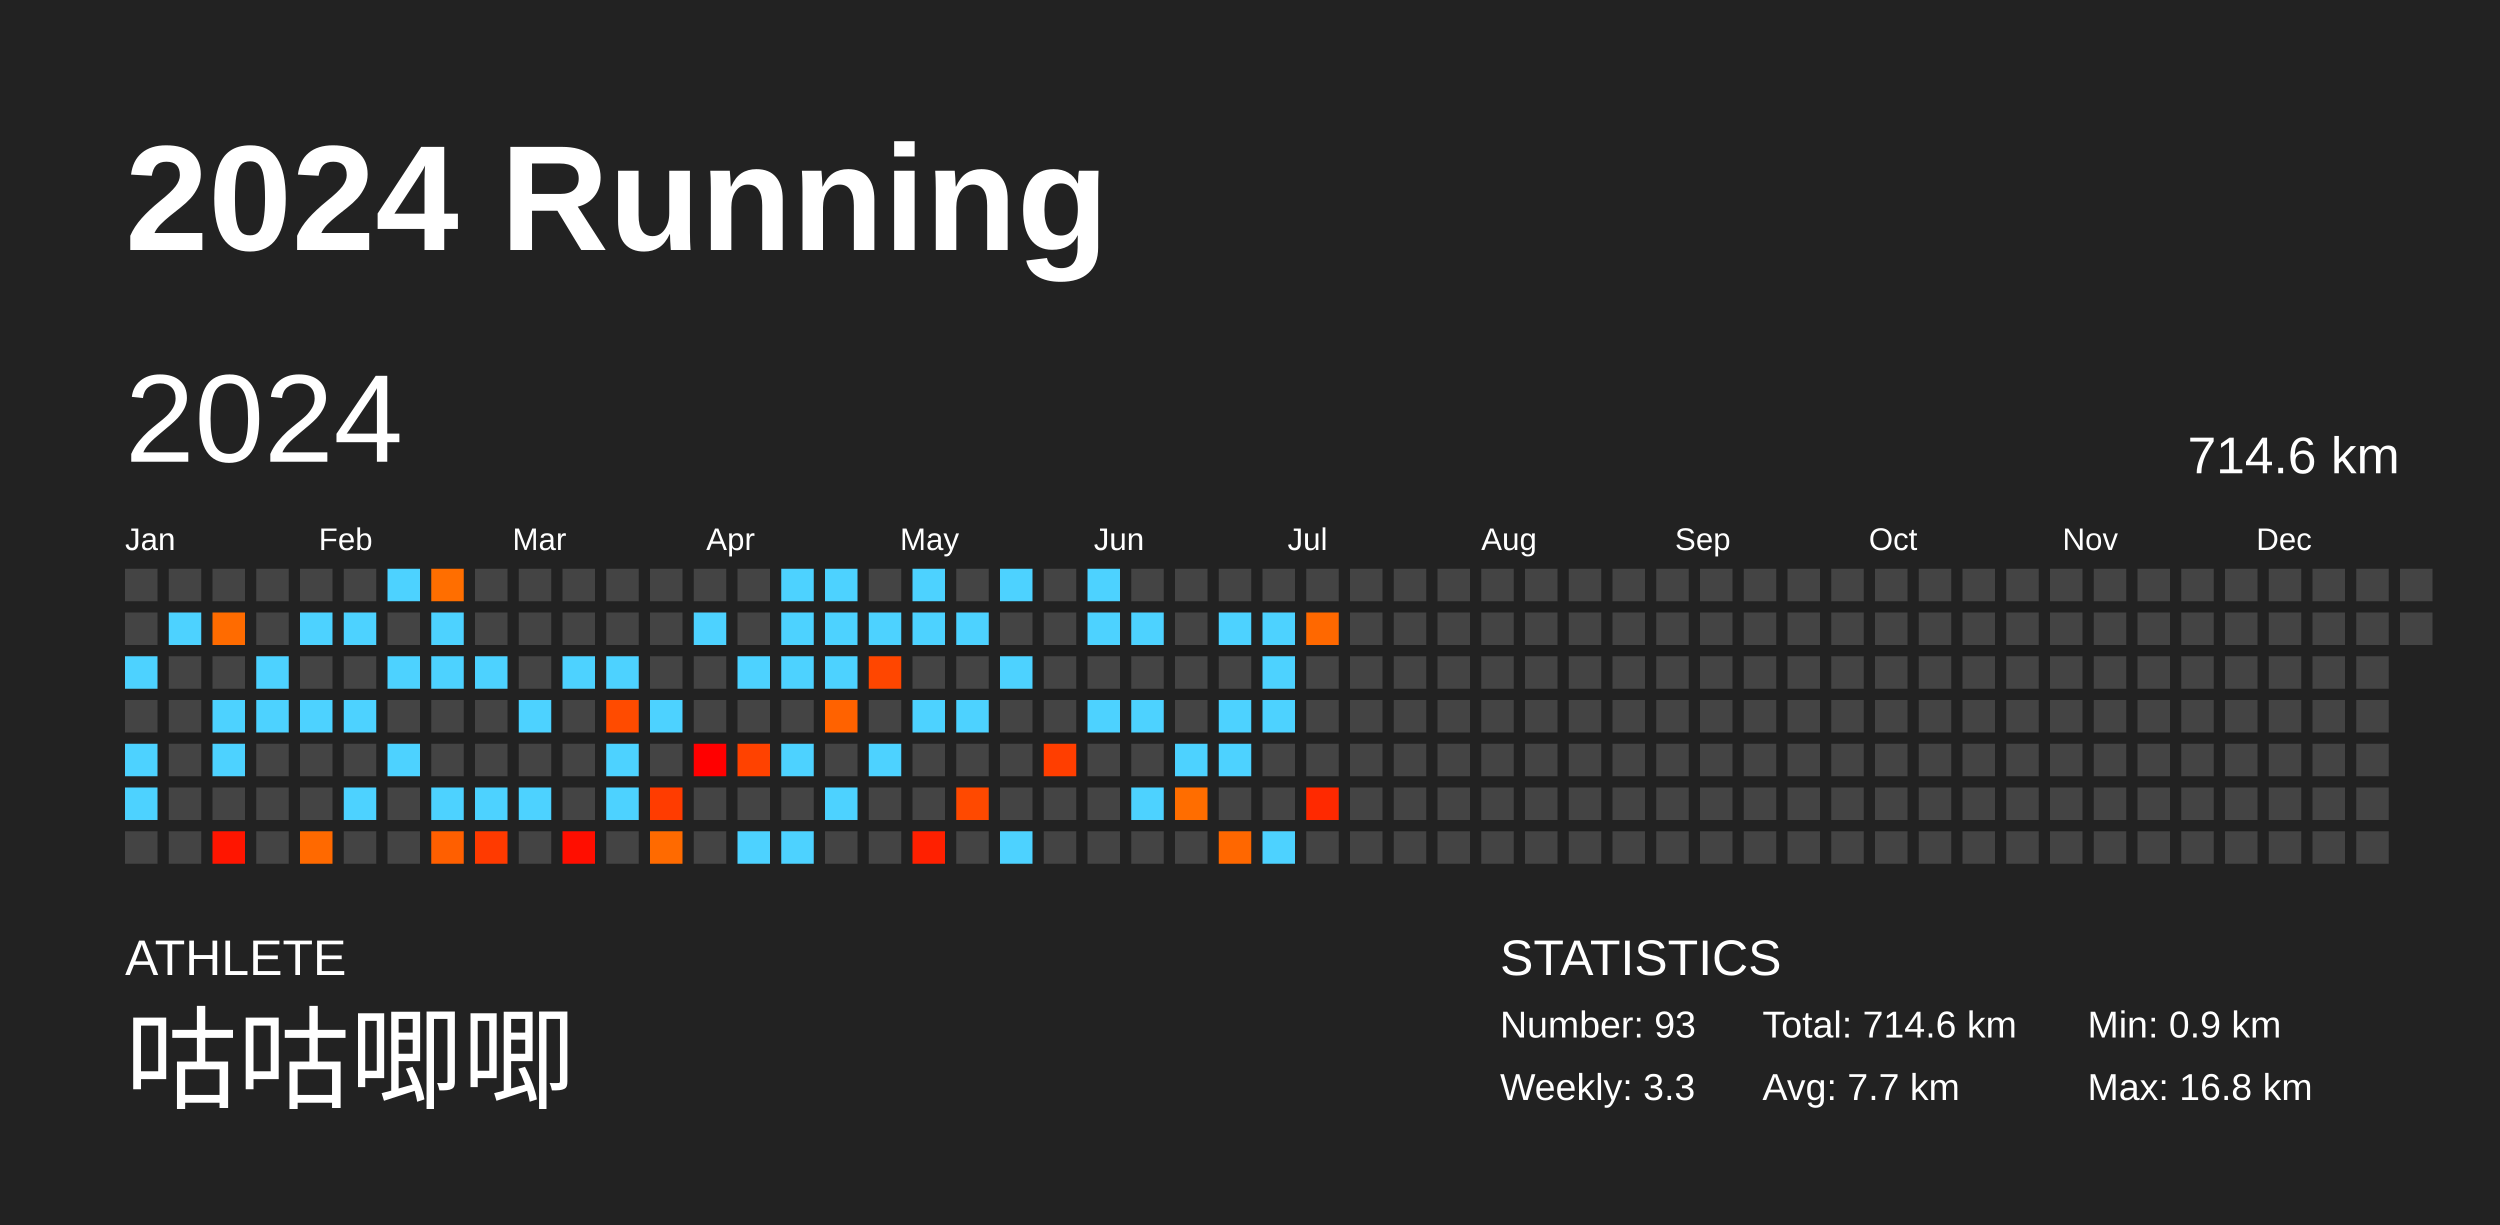
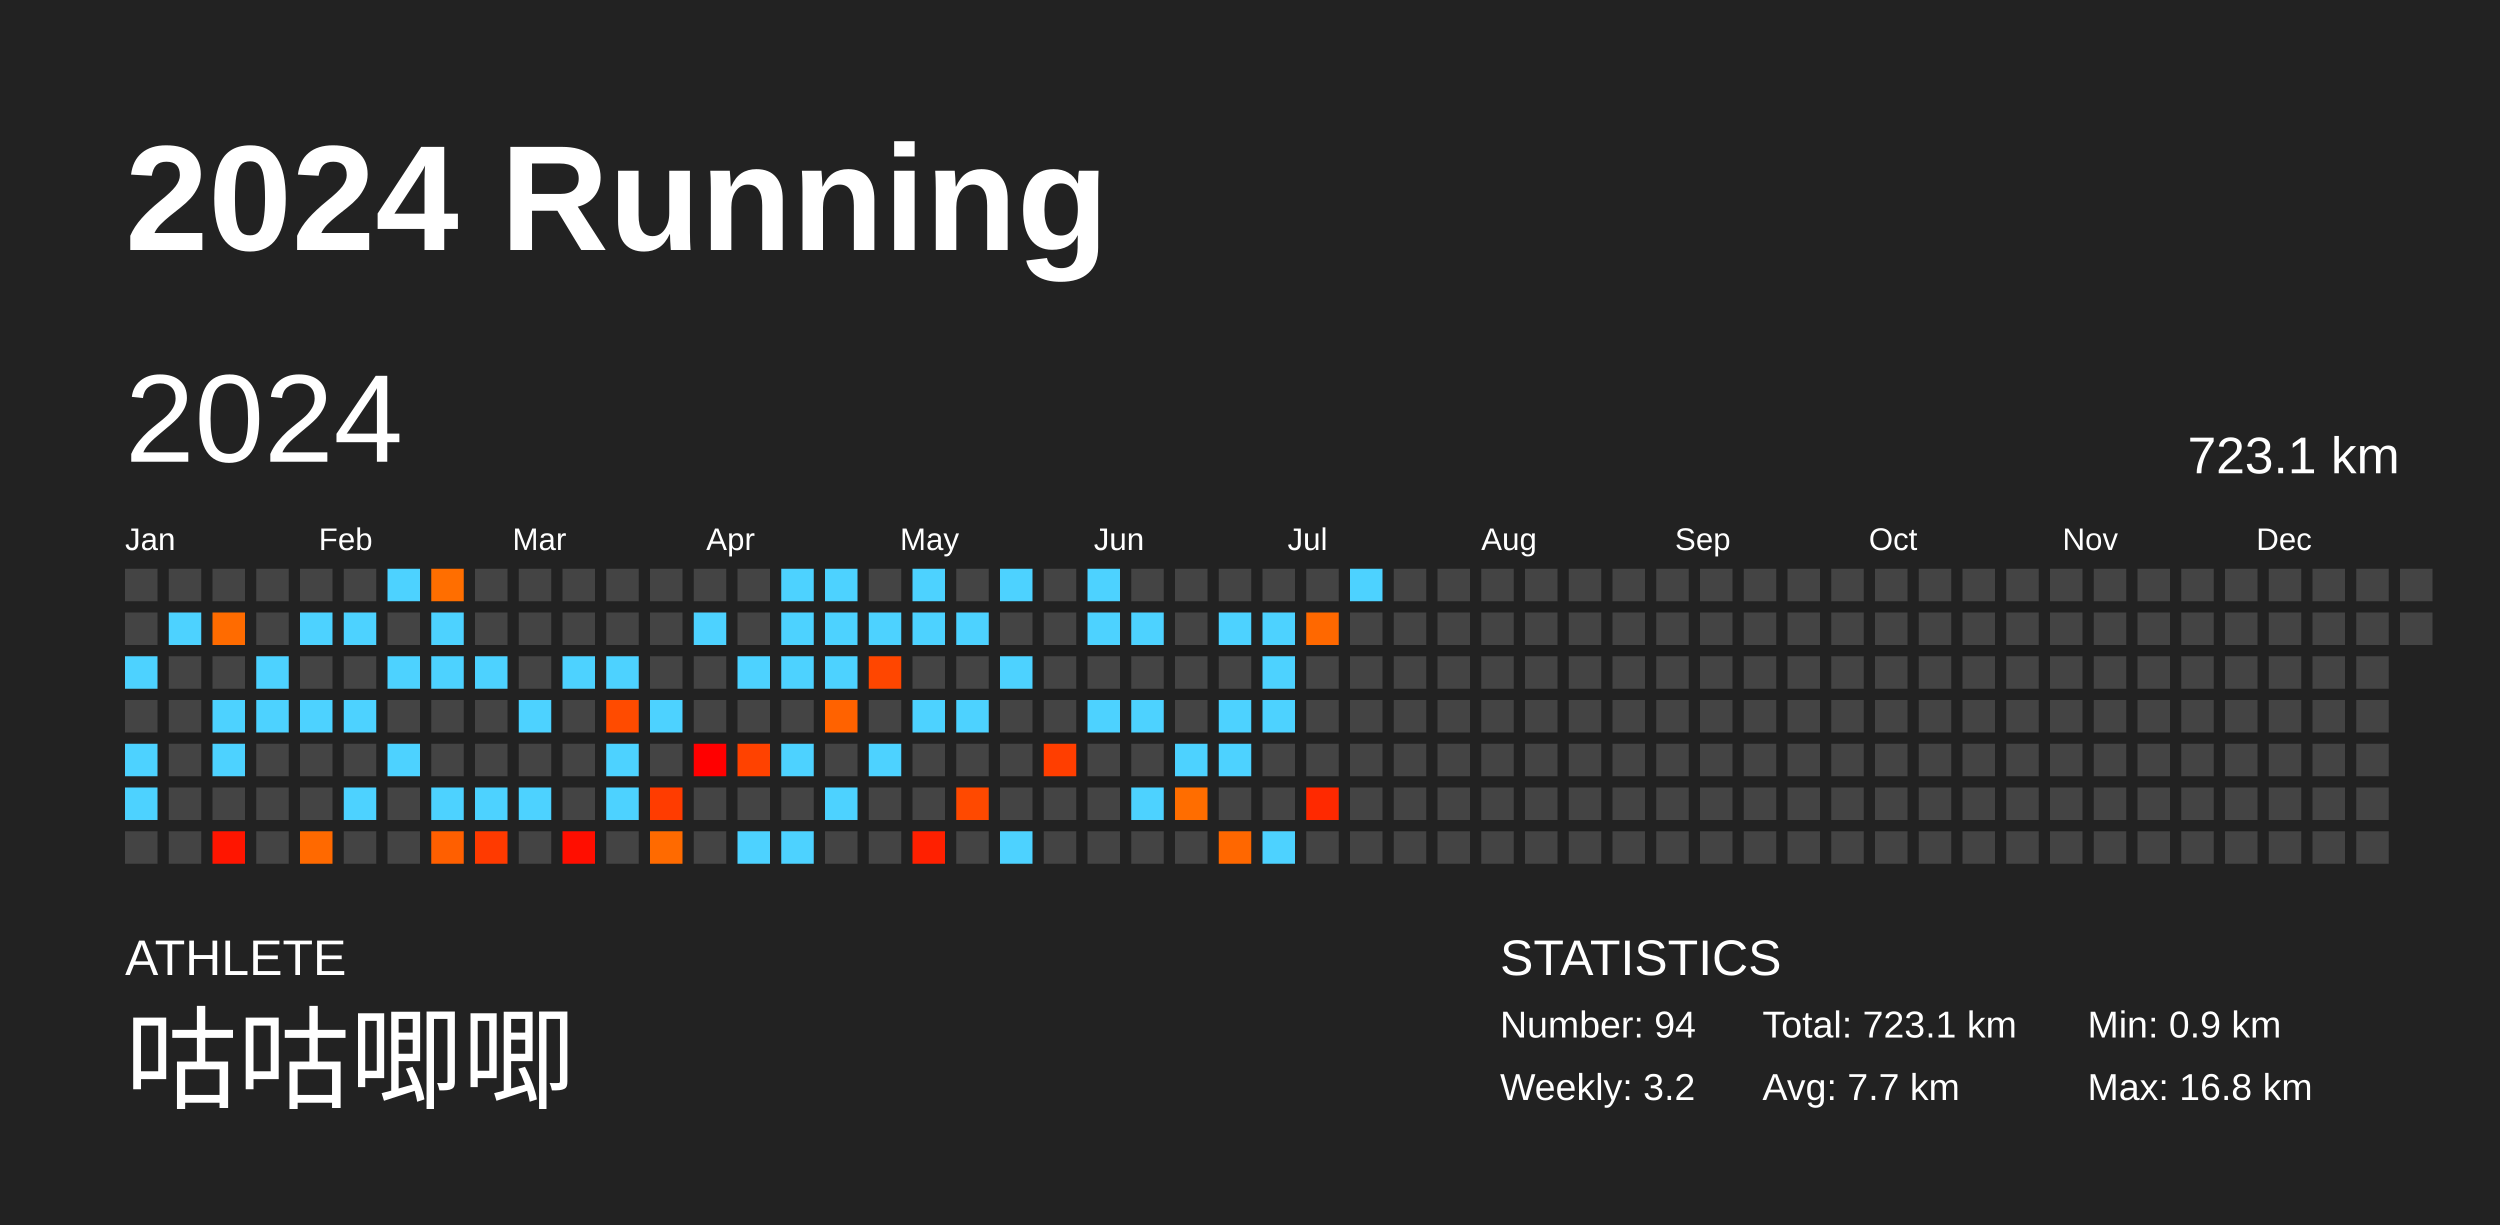
<svg xmlns="http://www.w3.org/2000/svg" baseProfile="full" height="98mm" version="1.1" viewBox="0,0,200,98" width="200mm">
  <defs />
  <rect fill="#222222" height="98" width="200" x="0" y="0" />
  <text fill="#FFFFFF" style="font-size:12px; font-family:Arial; font-weight:bold;" x="10" y="20">2024 Running</text>
  <text fill="#FFFFFF" style="font-size:4px; font-family:Arial" x="10" y="78">ATHLETE</text>
  <text fill="#FFFFFF" style="font-size:9px; font-family:Arial" x="10" y="88">咕咕唧唧</text>
  <text fill="#FFFFFF" style="font-size:4px; font-family:Arial" x="120" y="78">STATISTICS</text>
-   <text fill="#FFFFFF" style="font-size:3px; font-family:Arial" x="120" y="83">Number: 93</text>
-   <text fill="#FFFFFF" style="font-size:3px; font-family:Arial" x="120" y="88">Weekly: 3.3</text>
-   <text fill="#FFFFFF" style="font-size:3px; font-family:Arial" x="141" y="83">Total: 714.6 km</text>
+   <text fill="#FFFFFF" style="font-size:3px; font-family:Arial" x="120" y="83">Number: 94</text>
+   <text fill="#FFFFFF" style="font-size:3px; font-family:Arial" x="120" y="88">Weekly: 3.2</text>
+   <text fill="#FFFFFF" style="font-size:3px; font-family:Arial" x="141" y="83">Total: 723.1 km</text>
  <text fill="#FFFFFF" style="font-size:3px; font-family:Arial" x="141" y="88">Avg: 7.7 km</text>
  <text fill="#FFFFFF" style="font-size:3px; font-family:Arial" x="167" y="83">Min: 0.9 km</text>
  <text fill="#FFFFFF" style="font-size:3px; font-family:Arial" x="167" y="88">Max: 16.8 km</text>
  <text dominant-baseline="hanging" fill="#FFFFFF" style="font-size:10.0px; font-family:Arial;" x="10" y="30">2024</text>
-   <text dominant-baseline="hanging" fill="#FFFFFF" style="font-size:4.125px; font-family:Arial;" x="175" y="35">714.6 km</text>
+   <text dominant-baseline="hanging" fill="#FFFFFF" style="font-size:4.125px; font-family:Arial;" x="175" y="35">723.1 km</text>
  <text fill="#FFFFFF" style="font-size:2.5px; font-family:Arial" x="10.0" y="44">Jan</text>
  <text fill="#FFFFFF" style="font-size:2.5px; font-family:Arial" x="25.5" y="44">Feb</text>
  <text fill="#FFFFFF" style="font-size:2.5px; font-family:Arial" x="41.0" y="44">Mar</text>
  <text fill="#FFFFFF" style="font-size:2.5px; font-family:Arial" x="56.5" y="44">Apr</text>
  <text fill="#FFFFFF" style="font-size:2.5px; font-family:Arial" x="72.0" y="44">May</text>
  <text fill="#FFFFFF" style="font-size:2.5px; font-family:Arial" x="87.5" y="44">Jun</text>
  <text fill="#FFFFFF" style="font-size:2.5px; font-family:Arial" x="103.0" y="44">Jul</text>
  <text fill="#FFFFFF" style="font-size:2.5px; font-family:Arial" x="118.5" y="44">Aug</text>
  <text fill="#FFFFFF" style="font-size:2.5px; font-family:Arial" x="134.0" y="44">Sep</text>
  <text fill="#FFFFFF" style="font-size:2.5px; font-family:Arial" x="149.5" y="44">Oct</text>
  <text fill="#FFFFFF" style="font-size:2.5px; font-family:Arial" x="165.0" y="44">Nov</text>
  <text fill="#FFFFFF" style="font-size:2.5px; font-family:Arial" x="180.5" y="44">Dec</text>
  <rect fill="#444444" height="2.6" width="2.6" x="10.0" y="45.5" />
  <rect fill="#444444" height="2.6" width="2.6" x="10.0" y="49.0" />
  <rect fill="#4dd2ff" height="2.6" width="2.6" x="10.0" y="52.5" />
  <rect fill="#444444" height="2.6" width="2.6" x="10.0" y="56.0" />
  <rect fill="#4dd2ff" height="2.6" width="2.6" x="10.0" y="59.5" />
  <rect fill="#4dd2ff" height="2.6" width="2.6" x="10.0" y="63.0" />
  <rect fill="#444444" height="2.6" width="2.6" x="10.0" y="66.5" />
  <rect fill="#444444" height="2.6" width="2.6" x="13.5" y="45.5" />
  <rect fill="#4dd2ff" height="2.6" width="2.6" x="13.5" y="49.0" />
  <rect fill="#444444" height="2.6" width="2.6" x="13.5" y="52.5" />
  <rect fill="#444444" height="2.6" width="2.6" x="13.5" y="56.0" />
  <rect fill="#444444" height="2.6" width="2.6" x="13.5" y="59.5" />
  <rect fill="#444444" height="2.6" width="2.6" x="13.5" y="63.0" />
  <rect fill="#444444" height="2.6" width="2.6" x="13.5" y="66.5" />
  <rect fill="#444444" height="2.6" width="2.6" x="17.0" y="45.5" />
  <rect fill="#ff6b00" height="2.6" width="2.6" x="17.0" y="49.0" />
  <rect fill="#444444" height="2.6" width="2.6" x="17.0" y="52.5" />
  <rect fill="#4dd2ff" height="2.6" width="2.6" x="17.0" y="56.0" />
  <rect fill="#4dd2ff" height="2.6" width="2.6" x="17.0" y="59.5" />
  <rect fill="#444444" height="2.6" width="2.6" x="17.0" y="63.0" />
  <rect fill="#ff1500" height="2.6" width="2.6" x="17.0" y="66.5" />
  <rect fill="#444444" height="2.6" width="2.6" x="20.5" y="45.5" />
  <rect fill="#444444" height="2.6" width="2.6" x="20.5" y="49.0" />
  <rect fill="#4dd2ff" height="2.6" width="2.6" x="20.5" y="52.5" />
  <rect fill="#4dd2ff" height="2.6" width="2.6" x="20.5" y="56.0" />
  <rect fill="#444444" height="2.6" width="2.6" x="20.5" y="59.5" />
  <rect fill="#444444" height="2.6" width="2.6" x="20.5" y="63.0" />
  <rect fill="#444444" height="2.6" width="2.6" x="20.5" y="66.5" />
  <rect fill="#444444" height="2.6" width="2.6" x="24.0" y="45.5" />
  <rect fill="#4dd2ff" height="2.6" width="2.6" x="24.0" y="49.0" />
  <rect fill="#444444" height="2.6" width="2.6" x="24.0" y="52.5" />
  <rect fill="#4dd2ff" height="2.6" width="2.6" x="24.0" y="56.0" />
  <rect fill="#444444" height="2.6" width="2.6" x="24.0" y="59.5" />
  <rect fill="#444444" height="2.6" width="2.6" x="24.0" y="63.0" />
  <rect fill="#ff6900" height="2.6" width="2.6" x="24.0" y="66.5" />
  <rect fill="#444444" height="2.6" width="2.6" x="27.5" y="45.5" />
  <rect fill="#4dd2ff" height="2.6" width="2.6" x="27.5" y="49.0" />
  <rect fill="#444444" height="2.6" width="2.6" x="27.5" y="52.5" />
  <rect fill="#4dd2ff" height="2.6" width="2.6" x="27.5" y="56.0" />
  <rect fill="#444444" height="2.6" width="2.6" x="27.5" y="59.5" />
  <rect fill="#4dd2ff" height="2.6" width="2.6" x="27.5" y="63.0" />
  <rect fill="#444444" height="2.6" width="2.6" x="27.5" y="66.5" />
  <rect fill="#4dd2ff" height="2.6" width="2.6" x="31.0" y="45.5" />
  <rect fill="#444444" height="2.6" width="2.6" x="31.0" y="49.0" />
  <rect fill="#4dd2ff" height="2.6" width="2.6" x="31.0" y="52.5" />
  <rect fill="#444444" height="2.6" width="2.6" x="31.0" y="56.0" />
  <rect fill="#4dd2ff" height="2.6" width="2.6" x="31.0" y="59.5" />
  <rect fill="#444444" height="2.6" width="2.6" x="31.0" y="63.0" />
  <rect fill="#444444" height="2.6" width="2.6" x="31.0" y="66.5" />
  <rect fill="#ff6e00" height="2.6" width="2.6" x="34.5" y="45.5" />
  <rect fill="#4dd2ff" height="2.6" width="2.6" x="34.5" y="49.0" />
  <rect fill="#4dd2ff" height="2.6" width="2.6" x="34.5" y="52.5" />
  <rect fill="#444444" height="2.6" width="2.6" x="34.5" y="56.0" />
  <rect fill="#444444" height="2.6" width="2.6" x="34.5" y="59.5" />
  <rect fill="#4dd2ff" height="2.6" width="2.6" x="34.5" y="63.0" />
  <rect fill="#ff5f00" height="2.6" width="2.6" x="34.5" y="66.5" />
  <rect fill="#444444" height="2.6" width="2.6" x="38.0" y="45.5" />
  <rect fill="#444444" height="2.6" width="2.6" x="38.0" y="49.0" />
  <rect fill="#4dd2ff" height="2.6" width="2.6" x="38.0" y="52.5" />
  <rect fill="#444444" height="2.6" width="2.6" x="38.0" y="56.0" />
  <rect fill="#444444" height="2.6" width="2.6" x="38.0" y="59.5" />
  <rect fill="#4dd2ff" height="2.6" width="2.6" x="38.0" y="63.0" />
  <rect fill="#ff3a00" height="2.6" width="2.6" x="38.0" y="66.5" />
  <rect fill="#444444" height="2.6" width="2.6" x="41.5" y="45.5" />
  <rect fill="#444444" height="2.6" width="2.6" x="41.5" y="49.0" />
  <rect fill="#444444" height="2.6" width="2.6" x="41.5" y="52.5" />
  <rect fill="#4dd2ff" height="2.6" width="2.6" x="41.5" y="56.0" />
  <rect fill="#444444" height="2.6" width="2.6" x="41.5" y="59.5" />
  <rect fill="#4dd2ff" height="2.6" width="2.6" x="41.5" y="63.0" />
  <rect fill="#444444" height="2.6" width="2.6" x="41.5" y="66.5" />
  <rect fill="#444444" height="2.6" width="2.6" x="45.0" y="45.5" />
  <rect fill="#444444" height="2.6" width="2.6" x="45.0" y="49.0" />
  <rect fill="#4dd2ff" height="2.6" width="2.6" x="45.0" y="52.5" />
  <rect fill="#444444" height="2.6" width="2.6" x="45.0" y="56.0" />
  <rect fill="#444444" height="2.6" width="2.6" x="45.0" y="59.5" />
  <rect fill="#444444" height="2.6" width="2.6" x="45.0" y="63.0" />
  <rect fill="#ff0e00" height="2.6" width="2.6" x="45.0" y="66.5" />
  <rect fill="#444444" height="2.6" width="2.6" x="48.5" y="45.5" />
  <rect fill="#444444" height="2.6" width="2.6" x="48.5" y="49.0" />
  <rect fill="#4dd2ff" height="2.6" width="2.6" x="48.5" y="52.5" />
  <rect fill="#ff4b00" height="2.6" width="2.6" x="48.5" y="56.0" />
  <rect fill="#4dd2ff" height="2.6" width="2.6" x="48.5" y="59.5" />
  <rect fill="#4dd2ff" height="2.6" width="2.6" x="48.5" y="63.0" />
  <rect fill="#444444" height="2.6" width="2.6" x="48.5" y="66.5" />
  <rect fill="#444444" height="2.6" width="2.6" x="52.0" y="45.5" />
  <rect fill="#444444" height="2.6" width="2.6" x="52.0" y="49.0" />
  <rect fill="#444444" height="2.6" width="2.6" x="52.0" y="52.5" />
  <rect fill="#4dd2ff" height="2.6" width="2.6" x="52.0" y="56.0" />
  <rect fill="#444444" height="2.6" width="2.6" x="52.0" y="59.5" />
  <rect fill="#ff3c00" height="2.6" width="2.6" x="52.0" y="63.0" />
  <rect fill="#ff6a00" height="2.6" width="2.6" x="52.0" y="66.5" />
  <rect fill="#444444" height="2.6" width="2.6" x="55.5" y="45.5" />
  <rect fill="#4dd2ff" height="2.6" width="2.6" x="55.5" y="49.0" />
  <rect fill="#444444" height="2.6" width="2.6" x="55.5" y="52.5" />
  <rect fill="#444444" height="2.6" width="2.6" x="55.5" y="56.0" />
  <rect fill="#ff0000" height="2.6" width="2.6" x="55.5" y="59.5" />
  <rect fill="#444444" height="2.6" width="2.6" x="55.5" y="63.0" />
  <rect fill="#444444" height="2.6" width="2.6" x="55.5" y="66.5" />
  <rect fill="#444444" height="2.6" width="2.6" x="59.0" y="45.5" />
  <rect fill="#444444" height="2.6" width="2.6" x="59.0" y="49.0" />
  <rect fill="#4dd2ff" height="2.6" width="2.6" x="59.0" y="52.5" />
  <rect fill="#444444" height="2.6" width="2.6" x="59.0" y="56.0" />
  <rect fill="#ff4200" height="2.6" width="2.6" x="59.0" y="59.5" />
  <rect fill="#444444" height="2.6" width="2.6" x="59.0" y="63.0" />
  <rect fill="#4dd2ff" height="2.6" width="2.6" x="59.0" y="66.5" />
  <rect fill="#4dd2ff" height="2.6" width="2.6" x="62.5" y="45.5" />
  <rect fill="#4dd2ff" height="2.6" width="2.6" x="62.5" y="49.0" />
  <rect fill="#4dd2ff" height="2.6" width="2.6" x="62.5" y="52.5" />
  <rect fill="#444444" height="2.6" width="2.6" x="62.5" y="56.0" />
  <rect fill="#4dd2ff" height="2.6" width="2.6" x="62.5" y="59.5" />
  <rect fill="#444444" height="2.6" width="2.6" x="62.5" y="63.0" />
  <rect fill="#4dd2ff" height="2.6" width="2.6" x="62.5" y="66.5" />
  <rect fill="#4dd2ff" height="2.6" width="2.6" x="66.0" y="45.5" />
  <rect fill="#4dd2ff" height="2.6" width="2.6" x="66.0" y="49.0" />
  <rect fill="#4dd2ff" height="2.6" width="2.6" x="66.0" y="52.5" />
  <rect fill="#ff6200" height="2.6" width="2.6" x="66.0" y="56.0" />
  <rect fill="#444444" height="2.6" width="2.6" x="66.0" y="59.5" />
  <rect fill="#4dd2ff" height="2.6" width="2.6" x="66.0" y="63.0" />
  <rect fill="#444444" height="2.6" width="2.6" x="66.0" y="66.5" />
  <rect fill="#444444" height="2.6" width="2.6" x="69.5" y="45.5" />
  <rect fill="#4dd2ff" height="2.6" width="2.6" x="69.5" y="49.0" />
  <rect fill="#ff4600" height="2.6" width="2.6" x="69.5" y="52.5" />
  <rect fill="#444444" height="2.6" width="2.6" x="69.5" y="56.0" />
  <rect fill="#4dd2ff" height="2.6" width="2.6" x="69.5" y="59.5" />
  <rect fill="#444444" height="2.6" width="2.6" x="69.5" y="63.0" />
  <rect fill="#444444" height="2.6" width="2.6" x="69.5" y="66.5" />
  <rect fill="#4dd2ff" height="2.6" width="2.6" x="73.0" y="45.5" />
  <rect fill="#4dd2ff" height="2.6" width="2.6" x="73.0" y="49.0" />
  <rect fill="#444444" height="2.6" width="2.6" x="73.0" y="52.5" />
  <rect fill="#4dd2ff" height="2.6" width="2.6" x="73.0" y="56.0" />
  <rect fill="#444444" height="2.6" width="2.6" x="73.0" y="59.5" />
  <rect fill="#444444" height="2.6" width="2.6" x="73.0" y="63.0" />
  <rect fill="#ff2000" height="2.6" width="2.6" x="73.0" y="66.5" />
  <rect fill="#444444" height="2.6" width="2.6" x="76.5" y="45.5" />
  <rect fill="#4dd2ff" height="2.6" width="2.6" x="76.5" y="49.0" />
  <rect fill="#444444" height="2.6" width="2.6" x="76.5" y="52.5" />
  <rect fill="#4dd2ff" height="2.6" width="2.6" x="76.5" y="56.0" />
  <rect fill="#444444" height="2.6" width="2.6" x="76.5" y="59.5" />
  <rect fill="#ff4900" height="2.6" width="2.6" x="76.5" y="63.0" />
  <rect fill="#444444" height="2.6" width="2.6" x="76.5" y="66.5" />
  <rect fill="#4dd2ff" height="2.6" width="2.6" x="80.0" y="45.5" />
  <rect fill="#444444" height="2.6" width="2.6" x="80.0" y="49.0" />
  <rect fill="#4dd2ff" height="2.6" width="2.6" x="80.0" y="52.5" />
  <rect fill="#444444" height="2.6" width="2.6" x="80.0" y="56.0" />
  <rect fill="#444444" height="2.6" width="2.6" x="80.0" y="59.5" />
  <rect fill="#444444" height="2.6" width="2.6" x="80.0" y="63.0" />
  <rect fill="#4dd2ff" height="2.6" width="2.6" x="80.0" y="66.5" />
  <rect fill="#444444" height="2.6" width="2.6" x="83.5" y="45.5" />
  <rect fill="#444444" height="2.6" width="2.6" x="83.5" y="49.0" />
  <rect fill="#444444" height="2.6" width="2.6" x="83.5" y="52.5" />
  <rect fill="#444444" height="2.6" width="2.6" x="83.5" y="56.0" />
  <rect fill="#ff3e00" height="2.6" width="2.6" x="83.5" y="59.5" />
  <rect fill="#444444" height="2.6" width="2.6" x="83.5" y="63.0" />
  <rect fill="#444444" height="2.6" width="2.6" x="83.5" y="66.5" />
  <rect fill="#4dd2ff" height="2.6" width="2.6" x="87.0" y="45.5" />
  <rect fill="#4dd2ff" height="2.6" width="2.6" x="87.0" y="49.0" />
  <rect fill="#444444" height="2.6" width="2.6" x="87.0" y="52.5" />
  <rect fill="#4dd2ff" height="2.6" width="2.6" x="87.0" y="56.0" />
  <rect fill="#444444" height="2.6" width="2.6" x="87.0" y="59.5" />
  <rect fill="#444444" height="2.6" width="2.6" x="87.0" y="63.0" />
  <rect fill="#444444" height="2.6" width="2.6" x="87.0" y="66.5" />
  <rect fill="#444444" height="2.6" width="2.6" x="90.5" y="45.5" />
  <rect fill="#4dd2ff" height="2.6" width="2.6" x="90.5" y="49.0" />
  <rect fill="#444444" height="2.6" width="2.6" x="90.5" y="52.5" />
  <rect fill="#4dd2ff" height="2.6" width="2.6" x="90.5" y="56.0" />
  <rect fill="#444444" height="2.6" width="2.6" x="90.5" y="59.5" />
  <rect fill="#4dd2ff" height="2.6" width="2.6" x="90.5" y="63.0" />
  <rect fill="#444444" height="2.6" width="2.6" x="90.5" y="66.5" />
  <rect fill="#444444" height="2.6" width="2.6" x="94.0" y="45.5" />
  <rect fill="#444444" height="2.6" width="2.6" x="94.0" y="49.0" />
  <rect fill="#444444" height="2.6" width="2.6" x="94.0" y="52.5" />
  <rect fill="#444444" height="2.6" width="2.6" x="94.0" y="56.0" />
  <rect fill="#4dd2ff" height="2.6" width="2.6" x="94.0" y="59.5" />
  <rect fill="#ff6d00" height="2.6" width="2.6" x="94.0" y="63.0" />
  <rect fill="#444444" height="2.6" width="2.6" x="94.0" y="66.5" />
  <rect fill="#444444" height="2.6" width="2.6" x="97.5" y="45.5" />
  <rect fill="#4dd2ff" height="2.6" width="2.6" x="97.5" y="49.0" />
  <rect fill="#444444" height="2.6" width="2.6" x="97.5" y="52.5" />
  <rect fill="#4dd2ff" height="2.6" width="2.6" x="97.5" y="56.0" />
  <rect fill="#4dd2ff" height="2.6" width="2.6" x="97.5" y="59.5" />
  <rect fill="#444444" height="2.6" width="2.6" x="97.5" y="63.0" />
  <rect fill="#ff6700" height="2.6" width="2.6" x="97.5" y="66.5" />
  <rect fill="#444444" height="2.6" width="2.6" x="101.0" y="45.5" />
  <rect fill="#4dd2ff" height="2.6" width="2.6" x="101.0" y="49.0" />
  <rect fill="#4dd2ff" height="2.6" width="2.6" x="101.0" y="52.5" />
  <rect fill="#4dd2ff" height="2.6" width="2.6" x="101.0" y="56.0" />
  <rect fill="#444444" height="2.6" width="2.6" x="101.0" y="59.5" />
  <rect fill="#444444" height="2.6" width="2.6" x="101.0" y="63.0" />
  <rect fill="#4dd2ff" height="2.6" width="2.6" x="101.0" y="66.5" />
  <rect fill="#444444" height="2.6" width="2.6" x="104.5" y="45.5" />
  <rect fill="#ff6800" height="2.6" width="2.6" x="104.5" y="49.0" />
  <rect fill="#444444" height="2.6" width="2.6" x="104.5" y="52.5" />
  <rect fill="#444444" height="2.6" width="2.6" x="104.5" y="56.0" />
  <rect fill="#444444" height="2.6" width="2.6" x="104.5" y="59.5" />
  <rect fill="#ff2900" height="2.6" width="2.6" x="104.5" y="63.0" />
  <rect fill="#444444" height="2.6" width="2.6" x="104.5" y="66.5" />
-   <rect fill="#444444" height="2.6" width="2.6" x="108.0" y="45.5" />
+   <rect fill="#4dd2ff" height="2.6" width="2.6" x="108.0" y="45.5" />
  <rect fill="#444444" height="2.6" width="2.6" x="108.0" y="49.0" />
  <rect fill="#444444" height="2.6" width="2.6" x="108.0" y="52.5" />
  <rect fill="#444444" height="2.6" width="2.6" x="108.0" y="56.0" />
  <rect fill="#444444" height="2.6" width="2.6" x="108.0" y="59.5" />
  <rect fill="#444444" height="2.6" width="2.6" x="108.0" y="63.0" />
  <rect fill="#444444" height="2.6" width="2.6" x="108.0" y="66.5" />
  <rect fill="#444444" height="2.6" width="2.6" x="111.5" y="45.5" />
  <rect fill="#444444" height="2.6" width="2.6" x="111.5" y="49.0" />
  <rect fill="#444444" height="2.6" width="2.6" x="111.5" y="52.5" />
  <rect fill="#444444" height="2.6" width="2.6" x="111.5" y="56.0" />
  <rect fill="#444444" height="2.6" width="2.6" x="111.5" y="59.5" />
  <rect fill="#444444" height="2.6" width="2.6" x="111.5" y="63.0" />
  <rect fill="#444444" height="2.6" width="2.6" x="111.5" y="66.5" />
  <rect fill="#444444" height="2.6" width="2.6" x="115.0" y="45.5" />
  <rect fill="#444444" height="2.6" width="2.6" x="115.0" y="49.0" />
  <rect fill="#444444" height="2.6" width="2.6" x="115.0" y="52.5" />
  <rect fill="#444444" height="2.6" width="2.6" x="115.0" y="56.0" />
  <rect fill="#444444" height="2.6" width="2.6" x="115.0" y="59.5" />
  <rect fill="#444444" height="2.6" width="2.6" x="115.0" y="63.0" />
  <rect fill="#444444" height="2.6" width="2.6" x="115.0" y="66.5" />
  <rect fill="#444444" height="2.6" width="2.6" x="118.5" y="45.5" />
  <rect fill="#444444" height="2.6" width="2.6" x="118.5" y="49.0" />
  <rect fill="#444444" height="2.6" width="2.6" x="118.5" y="52.5" />
  <rect fill="#444444" height="2.6" width="2.6" x="118.5" y="56.0" />
  <rect fill="#444444" height="2.6" width="2.6" x="118.5" y="59.5" />
  <rect fill="#444444" height="2.6" width="2.6" x="118.5" y="63.0" />
  <rect fill="#444444" height="2.6" width="2.6" x="118.5" y="66.5" />
  <rect fill="#444444" height="2.6" width="2.6" x="122.0" y="45.5" />
  <rect fill="#444444" height="2.6" width="2.6" x="122.0" y="49.0" />
  <rect fill="#444444" height="2.6" width="2.6" x="122.0" y="52.5" />
  <rect fill="#444444" height="2.6" width="2.6" x="122.0" y="56.0" />
  <rect fill="#444444" height="2.6" width="2.6" x="122.0" y="59.5" />
  <rect fill="#444444" height="2.6" width="2.6" x="122.0" y="63.0" />
  <rect fill="#444444" height="2.6" width="2.6" x="122.0" y="66.5" />
  <rect fill="#444444" height="2.6" width="2.6" x="125.5" y="45.5" />
  <rect fill="#444444" height="2.6" width="2.6" x="125.5" y="49.0" />
  <rect fill="#444444" height="2.6" width="2.6" x="125.5" y="52.5" />
  <rect fill="#444444" height="2.6" width="2.6" x="125.5" y="56.0" />
  <rect fill="#444444" height="2.6" width="2.6" x="125.5" y="59.5" />
  <rect fill="#444444" height="2.6" width="2.6" x="125.5" y="63.0" />
  <rect fill="#444444" height="2.6" width="2.6" x="125.5" y="66.5" />
  <rect fill="#444444" height="2.6" width="2.6" x="129.0" y="45.5" />
  <rect fill="#444444" height="2.6" width="2.6" x="129.0" y="49.0" />
  <rect fill="#444444" height="2.6" width="2.6" x="129.0" y="52.5" />
  <rect fill="#444444" height="2.6" width="2.6" x="129.0" y="56.0" />
  <rect fill="#444444" height="2.6" width="2.6" x="129.0" y="59.5" />
  <rect fill="#444444" height="2.6" width="2.6" x="129.0" y="63.0" />
  <rect fill="#444444" height="2.6" width="2.6" x="129.0" y="66.5" />
  <rect fill="#444444" height="2.6" width="2.6" x="132.5" y="45.5" />
  <rect fill="#444444" height="2.6" width="2.6" x="132.5" y="49.0" />
  <rect fill="#444444" height="2.6" width="2.6" x="132.5" y="52.5" />
  <rect fill="#444444" height="2.6" width="2.6" x="132.5" y="56.0" />
  <rect fill="#444444" height="2.6" width="2.6" x="132.5" y="59.5" />
  <rect fill="#444444" height="2.6" width="2.6" x="132.5" y="63.0" />
  <rect fill="#444444" height="2.6" width="2.6" x="132.5" y="66.5" />
  <rect fill="#444444" height="2.6" width="2.6" x="136.0" y="45.5" />
  <rect fill="#444444" height="2.6" width="2.6" x="136.0" y="49.0" />
  <rect fill="#444444" height="2.6" width="2.6" x="136.0" y="52.5" />
  <rect fill="#444444" height="2.6" width="2.6" x="136.0" y="56.0" />
  <rect fill="#444444" height="2.6" width="2.6" x="136.0" y="59.5" />
  <rect fill="#444444" height="2.6" width="2.6" x="136.0" y="63.0" />
  <rect fill="#444444" height="2.6" width="2.6" x="136.0" y="66.5" />
  <rect fill="#444444" height="2.6" width="2.6" x="139.5" y="45.5" />
  <rect fill="#444444" height="2.6" width="2.6" x="139.5" y="49.0" />
  <rect fill="#444444" height="2.6" width="2.6" x="139.5" y="52.5" />
  <rect fill="#444444" height="2.6" width="2.6" x="139.5" y="56.0" />
  <rect fill="#444444" height="2.6" width="2.6" x="139.5" y="59.5" />
  <rect fill="#444444" height="2.6" width="2.6" x="139.5" y="63.0" />
  <rect fill="#444444" height="2.6" width="2.6" x="139.5" y="66.5" />
  <rect fill="#444444" height="2.6" width="2.6" x="143.0" y="45.5" />
  <rect fill="#444444" height="2.6" width="2.6" x="143.0" y="49.0" />
  <rect fill="#444444" height="2.6" width="2.6" x="143.0" y="52.5" />
  <rect fill="#444444" height="2.6" width="2.6" x="143.0" y="56.0" />
  <rect fill="#444444" height="2.6" width="2.6" x="143.0" y="59.5" />
  <rect fill="#444444" height="2.6" width="2.6" x="143.0" y="63.0" />
  <rect fill="#444444" height="2.6" width="2.6" x="143.0" y="66.5" />
  <rect fill="#444444" height="2.6" width="2.6" x="146.5" y="45.5" />
  <rect fill="#444444" height="2.6" width="2.6" x="146.5" y="49.0" />
  <rect fill="#444444" height="2.6" width="2.6" x="146.5" y="52.5" />
  <rect fill="#444444" height="2.6" width="2.6" x="146.5" y="56.0" />
  <rect fill="#444444" height="2.6" width="2.6" x="146.5" y="59.5" />
  <rect fill="#444444" height="2.6" width="2.6" x="146.5" y="63.0" />
  <rect fill="#444444" height="2.6" width="2.6" x="146.5" y="66.5" />
  <rect fill="#444444" height="2.6" width="2.6" x="150.0" y="45.5" />
  <rect fill="#444444" height="2.6" width="2.6" x="150.0" y="49.0" />
  <rect fill="#444444" height="2.6" width="2.6" x="150.0" y="52.5" />
  <rect fill="#444444" height="2.6" width="2.6" x="150.0" y="56.0" />
  <rect fill="#444444" height="2.6" width="2.6" x="150.0" y="59.5" />
  <rect fill="#444444" height="2.6" width="2.6" x="150.0" y="63.0" />
  <rect fill="#444444" height="2.6" width="2.6" x="150.0" y="66.5" />
  <rect fill="#444444" height="2.6" width="2.6" x="153.5" y="45.5" />
  <rect fill="#444444" height="2.6" width="2.6" x="153.5" y="49.0" />
  <rect fill="#444444" height="2.6" width="2.6" x="153.5" y="52.5" />
  <rect fill="#444444" height="2.6" width="2.6" x="153.5" y="56.0" />
  <rect fill="#444444" height="2.6" width="2.6" x="153.5" y="59.5" />
  <rect fill="#444444" height="2.6" width="2.6" x="153.5" y="63.0" />
  <rect fill="#444444" height="2.6" width="2.6" x="153.5" y="66.5" />
  <rect fill="#444444" height="2.6" width="2.6" x="157.0" y="45.5" />
  <rect fill="#444444" height="2.6" width="2.6" x="157.0" y="49.0" />
  <rect fill="#444444" height="2.6" width="2.6" x="157.0" y="52.5" />
  <rect fill="#444444" height="2.6" width="2.6" x="157.0" y="56.0" />
  <rect fill="#444444" height="2.6" width="2.6" x="157.0" y="59.5" />
  <rect fill="#444444" height="2.6" width="2.6" x="157.0" y="63.0" />
  <rect fill="#444444" height="2.6" width="2.6" x="157.0" y="66.5" />
  <rect fill="#444444" height="2.6" width="2.6" x="160.5" y="45.5" />
  <rect fill="#444444" height="2.6" width="2.6" x="160.5" y="49.0" />
  <rect fill="#444444" height="2.6" width="2.6" x="160.5" y="52.5" />
  <rect fill="#444444" height="2.6" width="2.6" x="160.5" y="56.0" />
  <rect fill="#444444" height="2.6" width="2.6" x="160.5" y="59.5" />
  <rect fill="#444444" height="2.6" width="2.6" x="160.5" y="63.0" />
  <rect fill="#444444" height="2.6" width="2.6" x="160.5" y="66.5" />
  <rect fill="#444444" height="2.6" width="2.6" x="164.0" y="45.5" />
  <rect fill="#444444" height="2.6" width="2.6" x="164.0" y="49.0" />
  <rect fill="#444444" height="2.6" width="2.6" x="164.0" y="52.5" />
  <rect fill="#444444" height="2.6" width="2.6" x="164.0" y="56.0" />
  <rect fill="#444444" height="2.6" width="2.6" x="164.0" y="59.5" />
  <rect fill="#444444" height="2.6" width="2.6" x="164.0" y="63.0" />
  <rect fill="#444444" height="2.6" width="2.6" x="164.0" y="66.5" />
  <rect fill="#444444" height="2.6" width="2.6" x="167.5" y="45.5" />
  <rect fill="#444444" height="2.6" width="2.6" x="167.5" y="49.0" />
  <rect fill="#444444" height="2.6" width="2.6" x="167.5" y="52.5" />
  <rect fill="#444444" height="2.6" width="2.6" x="167.5" y="56.0" />
  <rect fill="#444444" height="2.6" width="2.6" x="167.5" y="59.5" />
  <rect fill="#444444" height="2.6" width="2.6" x="167.5" y="63.0" />
  <rect fill="#444444" height="2.6" width="2.6" x="167.5" y="66.5" />
  <rect fill="#444444" height="2.6" width="2.6" x="171.0" y="45.5" />
  <rect fill="#444444" height="2.6" width="2.6" x="171.0" y="49.0" />
  <rect fill="#444444" height="2.6" width="2.6" x="171.0" y="52.5" />
  <rect fill="#444444" height="2.6" width="2.6" x="171.0" y="56.0" />
  <rect fill="#444444" height="2.6" width="2.6" x="171.0" y="59.5" />
  <rect fill="#444444" height="2.6" width="2.6" x="171.0" y="63.0" />
  <rect fill="#444444" height="2.6" width="2.6" x="171.0" y="66.5" />
  <rect fill="#444444" height="2.6" width="2.6" x="174.5" y="45.5" />
  <rect fill="#444444" height="2.6" width="2.6" x="174.5" y="49.0" />
  <rect fill="#444444" height="2.6" width="2.6" x="174.5" y="52.5" />
  <rect fill="#444444" height="2.6" width="2.6" x="174.5" y="56.0" />
  <rect fill="#444444" height="2.6" width="2.6" x="174.5" y="59.5" />
  <rect fill="#444444" height="2.6" width="2.6" x="174.5" y="63.0" />
  <rect fill="#444444" height="2.6" width="2.6" x="174.5" y="66.5" />
  <rect fill="#444444" height="2.6" width="2.6" x="178.0" y="45.5" />
  <rect fill="#444444" height="2.6" width="2.6" x="178.0" y="49.0" />
  <rect fill="#444444" height="2.6" width="2.6" x="178.0" y="52.5" />
  <rect fill="#444444" height="2.6" width="2.6" x="178.0" y="56.0" />
  <rect fill="#444444" height="2.6" width="2.6" x="178.0" y="59.5" />
  <rect fill="#444444" height="2.6" width="2.6" x="178.0" y="63.0" />
  <rect fill="#444444" height="2.6" width="2.6" x="178.0" y="66.5" />
  <rect fill="#444444" height="2.6" width="2.6" x="181.5" y="45.5" />
  <rect fill="#444444" height="2.6" width="2.6" x="181.5" y="49.0" />
  <rect fill="#444444" height="2.6" width="2.6" x="181.5" y="52.5" />
  <rect fill="#444444" height="2.6" width="2.6" x="181.5" y="56.0" />
  <rect fill="#444444" height="2.6" width="2.6" x="181.5" y="59.5" />
  <rect fill="#444444" height="2.6" width="2.6" x="181.5" y="63.0" />
  <rect fill="#444444" height="2.6" width="2.6" x="181.5" y="66.5" />
  <rect fill="#444444" height="2.6" width="2.6" x="185.0" y="45.5" />
  <rect fill="#444444" height="2.6" width="2.6" x="185.0" y="49.0" />
  <rect fill="#444444" height="2.6" width="2.6" x="185.0" y="52.5" />
  <rect fill="#444444" height="2.6" width="2.6" x="185.0" y="56.0" />
  <rect fill="#444444" height="2.6" width="2.6" x="185.0" y="59.5" />
  <rect fill="#444444" height="2.6" width="2.6" x="185.0" y="63.0" />
  <rect fill="#444444" height="2.6" width="2.6" x="185.0" y="66.5" />
  <rect fill="#444444" height="2.6" width="2.6" x="188.5" y="45.5" />
  <rect fill="#444444" height="2.6" width="2.6" x="188.5" y="49.0" />
  <rect fill="#444444" height="2.6" width="2.6" x="188.5" y="52.5" />
  <rect fill="#444444" height="2.6" width="2.6" x="188.5" y="56.0" />
  <rect fill="#444444" height="2.6" width="2.6" x="188.5" y="59.5" />
  <rect fill="#444444" height="2.6" width="2.6" x="188.5" y="63.0" />
  <rect fill="#444444" height="2.6" width="2.6" x="188.5" y="66.5" />
  <rect fill="#444444" height="2.6" width="2.6" x="192.0" y="45.5" />
  <rect fill="#444444" height="2.6" width="2.6" x="192.0" y="49.0" />
</svg>
